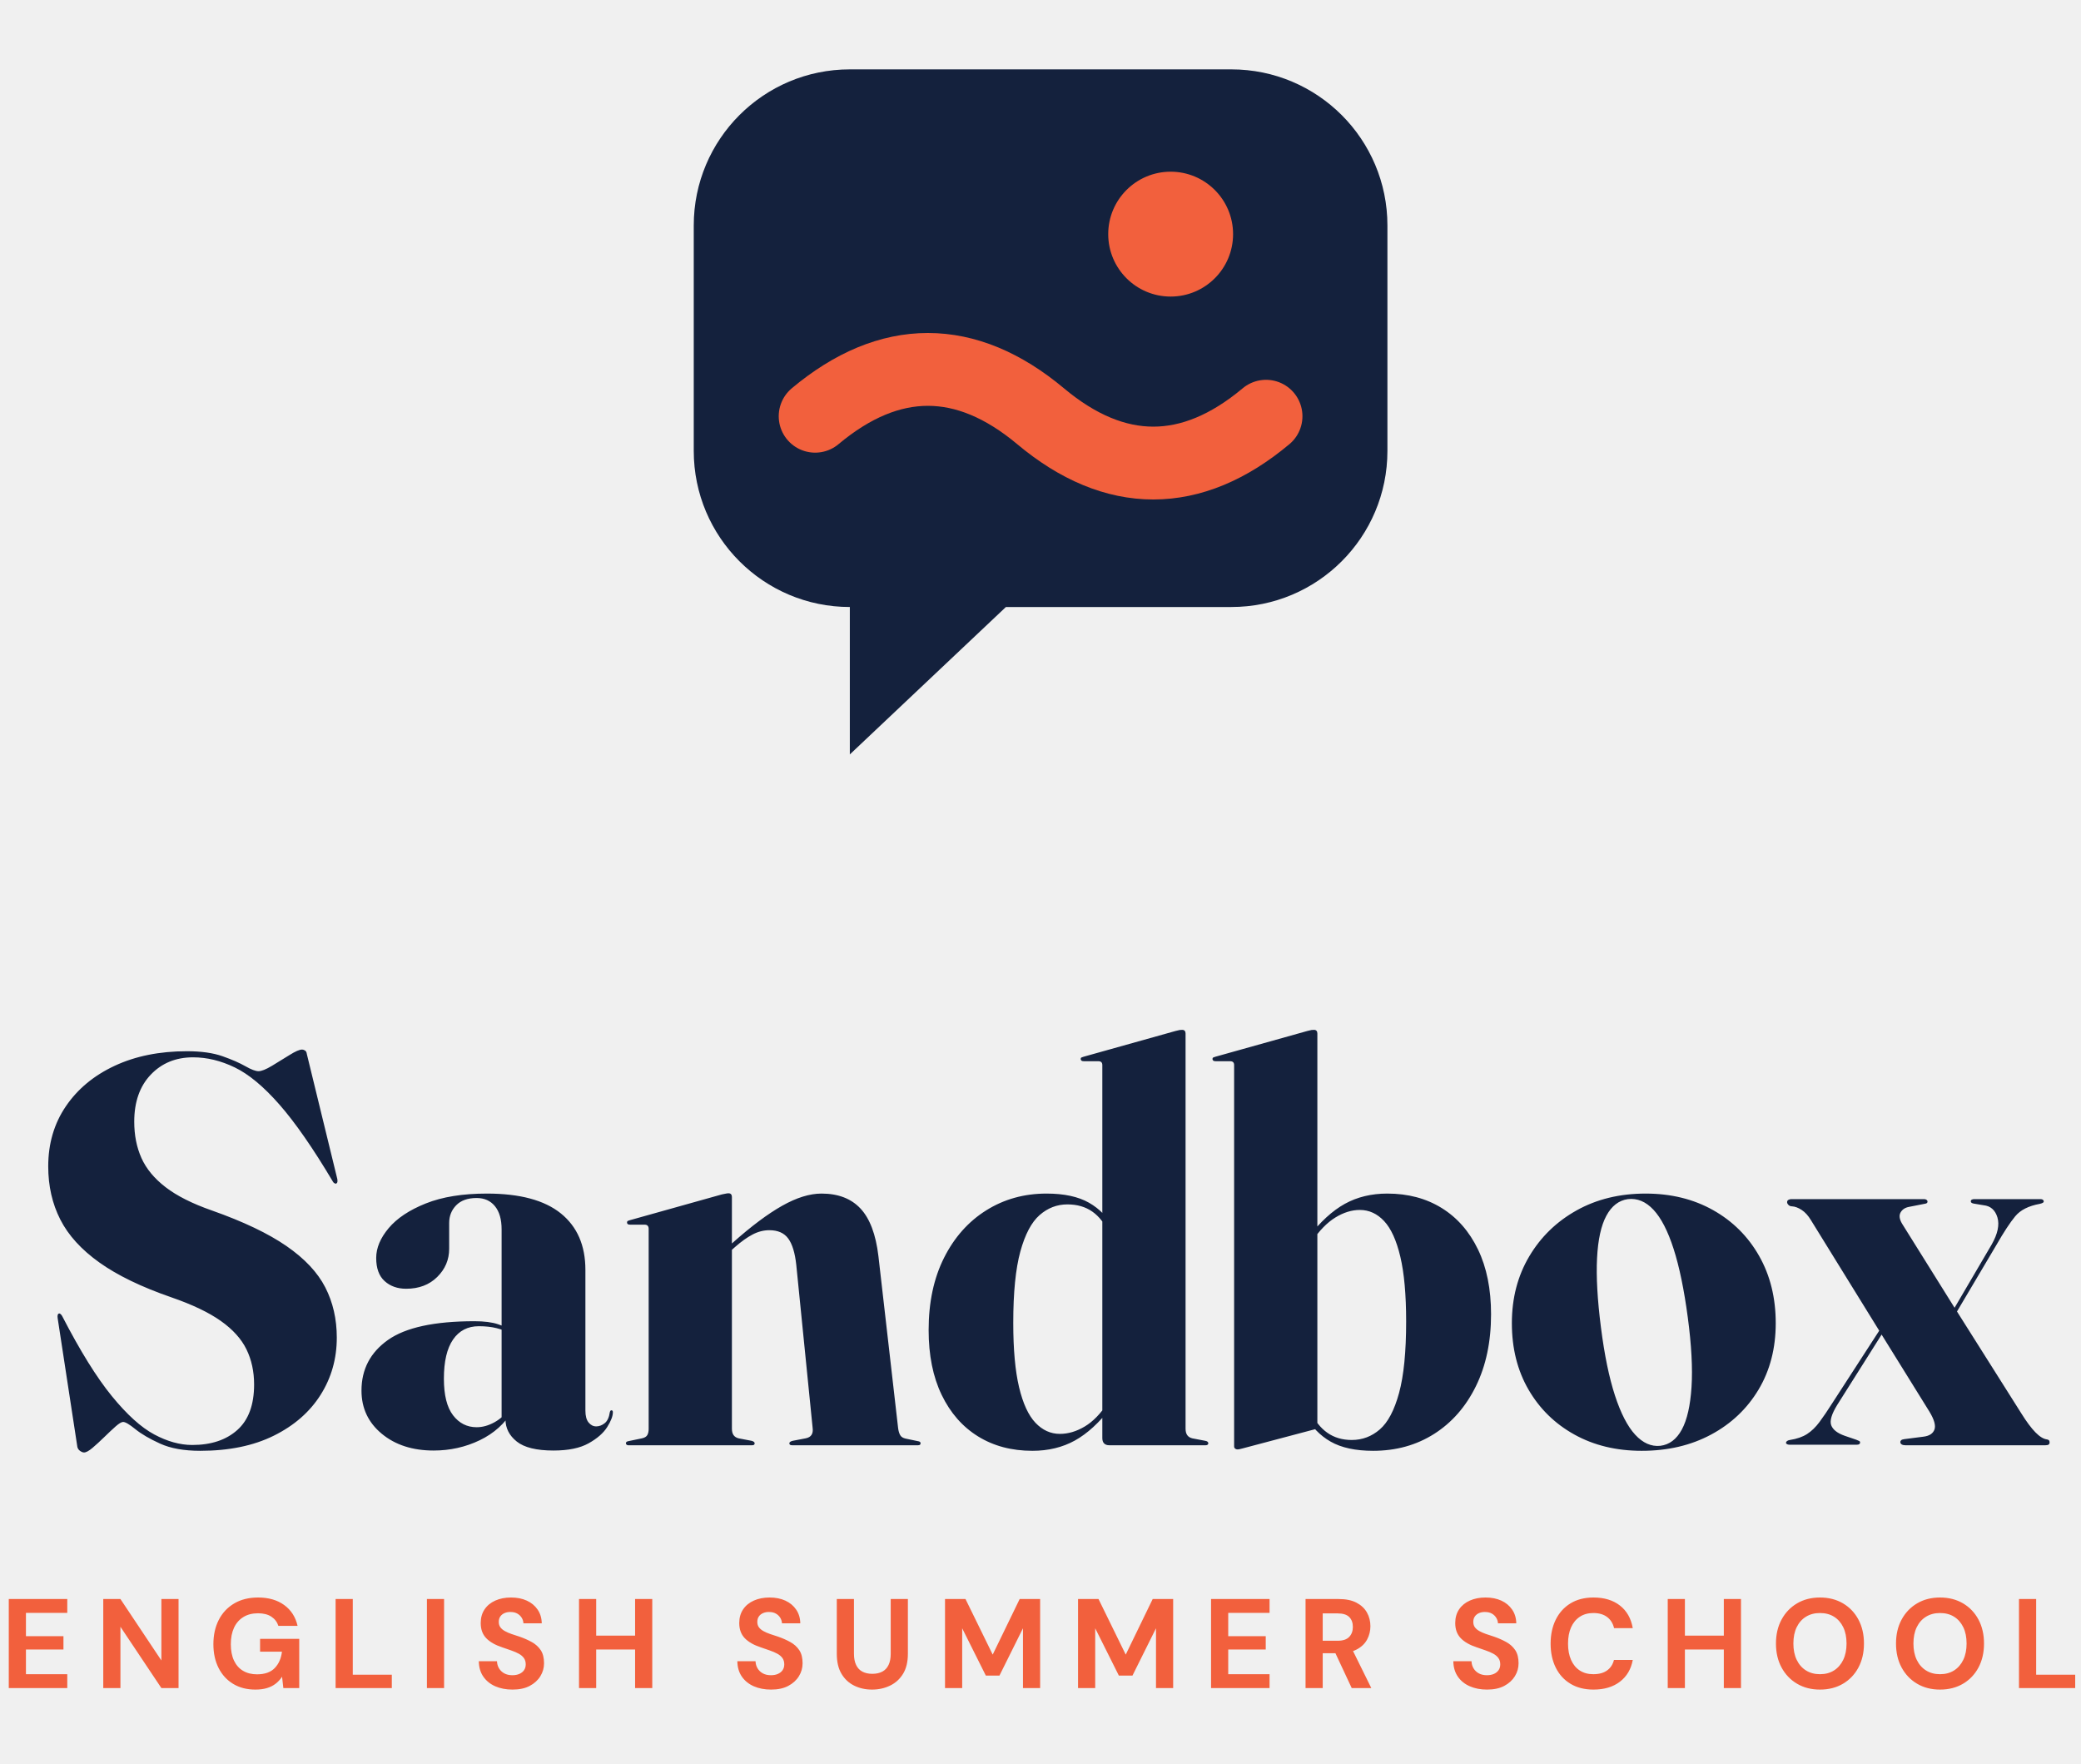
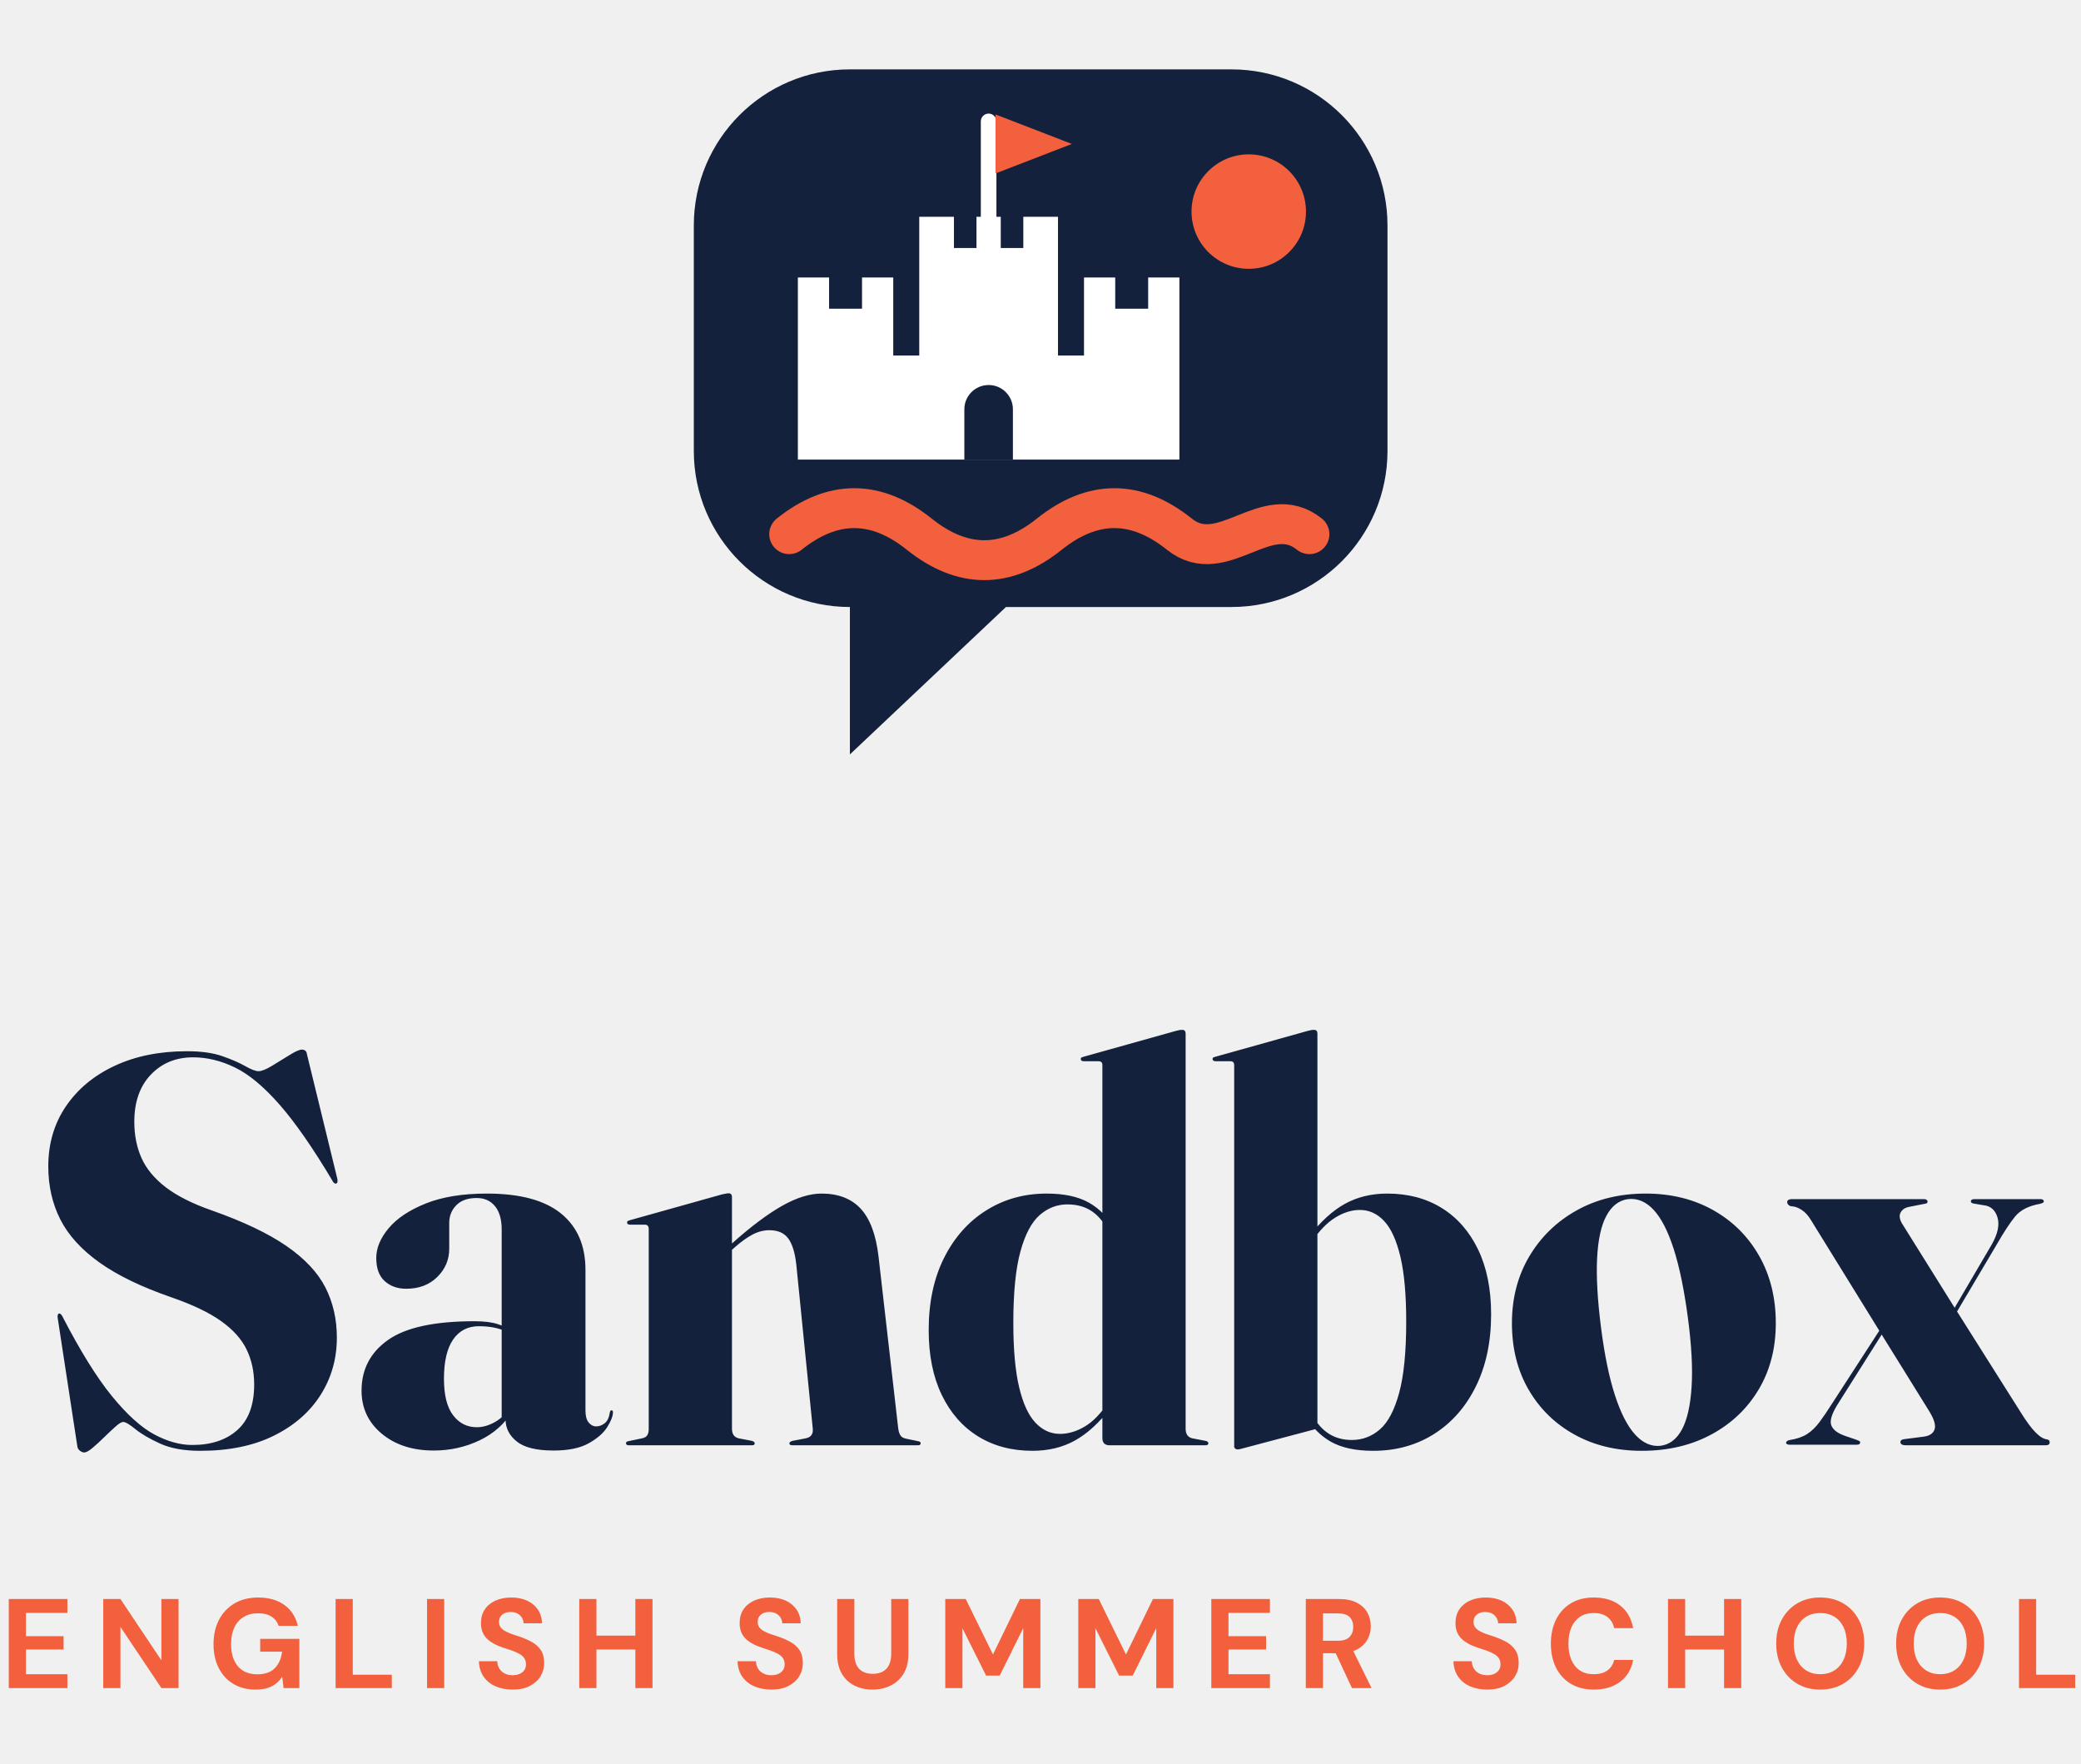
<svg xmlns="http://www.w3.org/2000/svg" viewBox="0 0 360 305" width="360" height="305">
-   <g transform="translate(108.015 0) scale(3)">
+   <g transform="translate(108.026 0) scale(3)">
    <path d="M13 4h22a9 9 0 0 1 9 9v13a9 9 0 0 1-9 9H22l-9 8.5V35a9 9 0 0 1-9-9V13a9 9 0 0 1 9-9z" fill="#14213d" />
-     <path d="M11 24c4.3-3.6 8.7-3.6 13 0s8.7 3.6 13 0" fill="none" stroke="#f2603d" stroke-width="4.2" stroke-linecap="round" />
-     <circle cx="31.5" cy="13.5" r="3.6" fill="#f2603d" />
+     <path d="M10 26.5V16h1.8v1.8h1.9V16h1.8v10.5zM26.5 26.5V16h1.8v1.8h1.9V16h1.8v10.5zM15 26.5v-6h12v6zM17 26.5v-14h2v1.8h1.3v-1.8h1.4v1.8h1.3v-1.8h2v14z" fill="#ffffff" />
+     <path d="M21 12.5V7" fill="none" stroke="#ffffff" stroke-width=".9" stroke-linecap="round" />
+     <path d="M21.4 6.6l4.4 1.7-4.4 1.7z" fill="#f2603d" />
+     <circle cx="36" cy="12.2" r="3.3" fill="#f2603d" />
+     <path d="M9.5 30.8c2.5-2 5-2 7.5 0s5 2 7.5 0 5-2 7.5 0 5-2 7.5 0" fill="none" stroke="#f2603d" stroke-width="2.3" stroke-linecap="round" />
+     <path d="M19.6 26.5v-2.9a1.4 1.4 0 0 1 2.8 0v2.9z" fill="#14213d" />
  </g>
-   <path d="M34.647 250.96Q30.423 250.96 27.687 249.712Q24.951 248.464 23.415 247.216Q21.879 245.968 21.303 245.968Q20.871 245.968 19.983 246.76Q19.095 247.552 18.015 248.608Q16.935 249.664 15.999 250.456Q15.063 251.248 14.535 251.248Q14.247 251.248 13.863 250.984Q13.479 250.72 13.383 250.288L9.975 228.016Q9.927 227.68 9.975 227.488Q10.023 227.296 10.119 227.248Q10.263 227.152 10.431 227.272Q10.599 227.392 10.743 227.632Q15.399 236.656 19.335 241.48Q23.271 246.304 26.679 248.128Q30.087 249.952 33.255 249.952Q38.151 249.952 41.055 247.36Q43.959 244.768 43.959 239.488Q43.959 236.128 42.639 233.416Q41.319 230.704 38.199 228.496Q35.079 226.288 29.655 224.416Q21.879 221.728 17.199 218.392Q12.519 215.056 10.431 210.952Q8.343 206.848 8.343 201.76Q8.343 195.856 11.391 191.368Q14.439 186.88 19.839 184.36Q25.239 181.84 32.343 181.84Q36.039 181.84 38.487 182.704Q40.935 183.568 42.447 184.432Q43.959 185.296 44.727 185.296Q45.495 185.296 47.055 184.36Q48.615 183.424 50.103 182.488Q51.591 181.552 52.263 181.552Q52.503 181.552 52.767 181.72Q53.031 181.888 53.079 182.32L58.359 203.968Q58.407 204.352 58.359 204.496Q58.311 204.64 58.167 204.736Q58.071 204.784 57.879 204.688Q57.687 204.592 57.591 204.4Q52.455 195.76 48.351 191.08Q44.247 186.4 40.623 184.648Q36.999 182.896 33.399 182.896Q28.935 182.896 26.079 185.896Q23.223 188.896 23.223 194.032Q23.223 197.536 24.471 200.32Q25.719 203.104 28.647 205.36Q31.575 207.616 36.663 209.392Q44.823 212.272 49.551 215.536Q54.279 218.8 56.271 222.688Q58.263 226.576 58.263 231.376Q58.263 236.848 55.455 241.288Q52.647 245.728 47.367 248.344Q42.087 250.96 34.647 250.96ZM87.447 245.536V245.008L86.775 245.632V212.656Q86.775 210.064 85.623 208.648Q84.471 207.232 82.455 207.232Q80.151 207.232 78.927 208.48Q77.703 209.728 77.703 211.552V216.016Q77.703 218.848 75.639 220.888Q73.575 222.928 70.263 222.928Q68.007 222.928 66.543 221.608Q65.079 220.288 65.079 217.6Q65.079 215.008 67.239 212.44Q69.399 209.872 73.671 208.168Q77.943 206.464 84.231 206.464Q92.775 206.464 97.023 209.896Q101.271 213.328 101.271 219.664V244.0Q101.271 245.392 101.823 246.064Q102.375 246.736 103.143 246.736Q103.911 246.736 104.607 246.184Q105.303 245.632 105.495 244.288Q105.543 244.096 105.615 244.024Q105.687 243.952 105.735 243.952Q105.879 243.952 105.951 244.024Q106.023 244.096 106.023 244.288Q106.023 245.296 105.039 246.856Q104.055 248.416 101.823 249.664Q99.591 250.912 95.751 250.912Q91.335 250.912 89.391 249.352Q87.447 247.792 87.447 245.536ZM62.535 240.544Q62.535 235.024 67.119 231.784Q71.703 228.544 82.071 228.544Q84.615 228.544 86.175 229.072Q87.735 229.6 89.079 230.416L88.647 230.8Q87.255 230.08 85.911 229.744Q84.567 229.408 82.839 229.408Q79.959 229.408 78.375 231.712Q76.791 234.016 76.791 238.48Q76.791 242.752 78.375 244.816Q79.959 246.88 82.455 246.88Q83.991 246.88 85.551 246.016Q87.111 245.152 88.071 243.664L88.695 244.0Q86.679 247.36 82.983 249.136Q79.287 250.912 75.015 250.912Q69.543 250.912 66.039 248.008Q62.535 245.104 62.535 240.544ZM126.615 207.04V247.12Q126.615 247.84 126.903 248.248Q127.191 248.656 127.767 248.8L130.023 249.232Q130.551 249.376 130.551 249.664Q130.551 250.0 130.119 250.0H108.663Q108.519 250.0 108.399 249.904Q108.279 249.808 108.279 249.664Q108.279 249.52 108.375 249.424Q108.471 249.328 108.759 249.28L111.063 248.8Q111.735 248.656 111.975 248.248Q112.215 247.84 112.215 247.168V212.56Q112.215 212.224 112.047 212.032Q111.879 211.84 111.495 211.84H108.999Q108.711 211.84 108.591 211.744Q108.471 211.648 108.471 211.456Q108.471 211.264 108.615 211.192Q108.759 211.12 108.951 211.072L124.887 206.608Q125.415 206.512 125.607 206.464Q125.799 206.416 126.039 206.416Q126.327 206.416 126.471 206.584Q126.615 206.752 126.615 207.04ZM125.463 217.216 124.887 216.592 126.711 215.008Q131.559 210.688 135.303 208.576Q139.047 206.464 142.119 206.464Q146.439 206.464 148.863 209.056Q151.287 211.648 151.959 217.264L155.367 247.024Q155.463 247.792 155.727 248.248Q155.991 248.704 156.663 248.848L158.727 249.28Q159.063 249.328 159.159 249.424Q159.255 249.52 159.255 249.664Q159.255 249.808 159.159 249.904Q159.063 250.0 158.823 250.0H137.031Q136.551 250.0 136.551 249.664Q136.551 249.376 137.127 249.232L139.383 248.8Q140.103 248.656 140.391 248.2Q140.679 247.744 140.583 247.024L137.751 218.8Q137.415 215.68 136.359 214.24Q135.303 212.8 133.095 212.8Q131.607 212.8 130.191 213.544Q128.775 214.288 127.191 215.68ZM190.695 244.864V244.624V184.24Q190.695 183.904 190.527 183.736Q190.359 183.568 189.975 183.568H187.479Q187.191 183.568 187.071 183.448Q186.951 183.328 186.951 183.184Q186.951 182.992 187.095 182.92Q187.239 182.848 187.431 182.8L203.367 178.336Q203.895 178.192 204.087 178.168Q204.279 178.144 204.519 178.144Q204.807 178.144 204.951 178.312Q205.095 178.48 205.095 178.768V247.12Q205.095 247.84 205.383 248.248Q205.671 248.656 206.247 248.8L208.503 249.232Q208.791 249.28 208.911 249.4Q209.031 249.52 209.031 249.664Q209.031 249.808 208.911 249.904Q208.791 250.0 208.599 250.0H191.895Q191.319 250.0 191.007 249.688Q190.695 249.376 190.695 248.752ZM160.647 230.08Q160.647 222.88 163.311 217.576Q165.975 212.272 170.607 209.368Q175.239 206.464 181.047 206.464Q185.607 206.464 188.391 208.048Q191.175 209.632 192.855 212.704L191.799 213.232Q190.743 210.832 188.967 209.584Q187.191 208.336 184.647 208.336Q181.959 208.336 179.847 210.184Q177.735 212.032 176.511 216.496Q175.287 220.96 175.287 228.832Q175.287 235.744 176.295 239.968Q177.303 244.192 179.127 246.112Q180.951 248.032 183.351 248.032Q185.511 248.032 187.647 246.76Q189.783 245.488 191.607 242.704L192.231 243.424Q189.159 247.408 185.943 249.184Q182.727 250.96 178.599 250.96Q173.223 250.96 169.191 248.464Q165.159 245.968 162.903 241.288Q160.647 236.608 160.647 230.08ZM227.895 178.768V247.12L215.031 250.528Q214.791 250.576 214.551 250.648Q214.311 250.72 214.071 250.72Q213.831 250.72 213.663 250.576Q213.495 250.432 213.495 250.192V184.24Q213.495 183.904 213.327 183.736Q213.159 183.568 212.775 183.568H210.279Q209.991 183.568 209.871 183.448Q209.751 183.328 209.751 183.184Q209.751 182.992 209.895 182.92Q210.039 182.848 210.231 182.8L226.167 178.336Q226.695 178.192 226.887 178.168Q227.079 178.144 227.319 178.144Q227.607 178.144 227.751 178.312Q227.895 178.48 227.895 178.768ZM226.983 214.72 226.359 214.0Q229.431 210.016 232.647 208.24Q235.863 206.464 239.991 206.464Q245.367 206.464 249.399 208.96Q253.431 211.456 255.687 216.136Q257.943 220.816 257.943 227.344Q257.943 234.448 255.327 239.776Q252.711 245.104 248.103 248.032Q243.495 250.96 237.543 250.96Q232.983 250.96 230.199 249.376Q227.415 247.792 225.735 244.72L226.791 244.24Q227.847 246.592 229.623 247.84Q231.399 249.088 233.847 249.088Q236.583 249.088 238.695 247.264Q240.807 245.44 242.031 240.952Q243.255 236.464 243.255 228.592Q243.255 221.632 242.247 217.384Q241.239 213.136 239.439 211.216Q237.639 209.296 235.239 209.296Q233.127 209.296 230.991 210.616Q228.855 211.936 226.983 214.72ZM284.679 206.464Q291.255 206.464 296.343 209.32Q301.431 212.176 304.311 217.24Q307.191 222.304 307.191 228.88Q307.191 235.408 304.215 240.376Q301.239 245.344 296.007 248.152Q290.775 250.96 284.007 250.96Q277.431 250.96 272.367 248.152Q267.303 245.344 264.423 240.376Q261.543 235.408 261.543 228.88Q261.543 222.4 264.543 217.336Q267.543 212.272 272.751 209.368Q277.959 206.464 284.679 206.464ZM287.223 250.096Q289.575 249.808 290.943 247.288Q292.311 244.768 292.623 239.92Q292.935 235.072 291.975 227.872Q291.015 220.672 289.527 216.04Q288.039 211.408 286.047 209.272Q284.055 207.136 281.607 207.424Q279.255 207.76 277.887 210.304Q276.519 212.848 276.279 217.648Q276.039 222.448 276.951 229.6Q277.863 236.752 279.375 241.384Q280.887 246.016 282.879 248.176Q284.871 250.336 287.223 250.096ZM325.719 229.216 326.391 229.456 317.847 242.992Q316.359 245.392 316.791 246.544Q317.223 247.696 319.143 248.368L321.111 249.04Q321.447 249.184 321.615 249.256Q321.783 249.328 321.783 249.52Q321.783 249.712 321.639 249.808Q321.495 249.904 321.255 249.904H309.543Q309.303 249.904 309.135 249.808Q308.967 249.712 308.967 249.568Q308.967 249.424 309.135 249.28Q309.303 249.136 309.639 249.088Q311.463 248.8 312.615 248.056Q313.767 247.312 314.751 245.992Q315.735 244.672 316.983 242.704ZM329.031 211.648 338.295 226.48 338.487 226.768 349.671 244.48Q351.015 246.64 352.119 247.768Q353.223 248.896 354.135 248.992Q354.375 249.04 354.471 249.16Q354.567 249.28 354.567 249.52Q354.567 249.76 354.399 249.88Q354.231 250.0 353.847 250.0H329.607Q329.223 250.0 328.983 249.856Q328.743 249.712 328.743 249.424Q328.743 249.28 328.887 249.136Q329.031 248.992 329.415 248.944L332.775 248.512Q334.263 248.32 334.647 247.288Q335.031 246.256 333.783 244.192L325.383 230.656L325.239 230.416L313.287 211.072Q312.567 209.872 311.679 209.296Q310.791 208.72 310.023 208.672Q309.639 208.672 309.399 208.432Q309.159 208.192 309.159 207.952Q309.159 207.664 309.399 207.544Q309.639 207.424 309.879 207.424H332.871Q333.111 207.424 333.279 207.544Q333.447 207.664 333.447 207.856Q333.447 208.0 333.351 208.096Q333.255 208.192 332.919 208.24L330.231 208.768Q329.223 208.96 328.791 209.728Q328.359 210.496 329.031 211.648ZM337.863 228.016 337.383 227.488 344.535 215.296Q346.119 212.512 345.543 210.592Q344.967 208.672 343.143 208.48L341.415 208.192Q341.175 208.144 341.055 208.048Q340.935 207.952 340.935 207.808Q340.935 207.616 341.103 207.52Q341.271 207.424 341.511 207.424H353.031Q353.271 207.424 353.415 207.544Q353.559 207.664 353.559 207.808Q353.559 207.952 353.415 208.048Q353.271 208.144 352.887 208.24Q349.959 208.768 348.615 210.4Q347.271 212.032 345.399 215.296Z" fill="#14213d" />
-   <path d="M1.518 292.0V276.6H11.638V278.998H4.488V283.024H10.978V285.334H4.488V289.602H11.638V292.0ZM17.864 292.0V276.6H20.834L27.918 287.226V276.6H30.888V292.0H27.918L20.834 281.396V292.0ZM44.176 292.264Q41.976 292.264 40.348 291.285Q38.72 290.306 37.818 288.535Q36.916 286.764 36.916 284.41Q36.916 282.034 37.84 280.219Q38.764 278.404 40.502 277.37Q42.24 276.336 44.66 276.336Q47.366 276.336 49.159 277.634Q50.952 278.932 51.48 281.242H48.158Q47.828 280.23 46.937 279.647Q46.046 279.064 44.638 279.064Q43.142 279.064 42.086 279.724Q41.03 280.384 40.48 281.572Q39.93 282.76 39.93 284.41Q39.93 286.082 40.48 287.248Q41.03 288.414 42.053 289.019Q43.076 289.624 44.462 289.624Q46.486 289.624 47.531 288.535Q48.576 287.446 48.774 285.708H44.99V283.486H51.766V292.0H49.016L48.796 290.042Q48.312 290.768 47.663 291.263Q47.014 291.758 46.156 292.011Q45.298 292.264 44.176 292.264ZM58.058 292.0V276.6H61.028V289.69H67.782V292.0ZM73.854 292.0V276.6H76.824V292.0ZM88.66 292.264Q86.988 292.264 85.679 291.692Q84.37 291.12 83.611 290.02Q82.852 288.92 82.83 287.358H85.976Q85.998 288.04 86.328 288.59Q86.658 289.14 87.241 289.459Q87.824 289.778 88.638 289.778Q89.342 289.778 89.859 289.547Q90.376 289.316 90.662 288.898Q90.948 288.48 90.948 287.908Q90.948 287.248 90.629 286.808Q90.31 286.368 89.749 286.06Q89.188 285.752 88.451 285.499Q87.714 285.246 86.9 284.96Q85.074 284.366 84.117 283.376Q83.16 282.386 83.16 280.758Q83.16 279.372 83.831 278.382Q84.502 277.392 85.69 276.864Q86.878 276.336 88.396 276.336Q89.958 276.336 91.135 276.875Q92.312 277.414 93.005 278.426Q93.698 279.438 93.72 280.802H90.552Q90.53 280.296 90.255 279.845Q89.98 279.394 89.496 279.119Q89.012 278.844 88.352 278.844Q87.78 278.822 87.307 279.02Q86.834 279.218 86.559 279.603Q86.284 279.988 86.284 280.56Q86.284 281.11 86.559 281.484Q86.834 281.858 87.318 282.133Q87.802 282.408 88.462 282.639Q89.122 282.87 89.892 283.112Q91.036 283.508 92.004 284.047Q92.972 284.586 93.544 285.444Q94.116 286.302 94.116 287.71Q94.116 288.92 93.478 289.954Q92.84 290.988 91.641 291.626Q90.442 292.264 88.66 292.264ZM109.868 292.0V276.6H112.838V292.0ZM100.166 292.0V276.6H103.136V292.0ZM102.718 285.334V282.936H110.374V285.334ZM133.386 292.264Q131.714 292.264 130.405 291.692Q129.096 291.12 128.337 290.02Q127.578 288.92 127.556 287.358H130.702Q130.724 288.04 131.054 288.59Q131.384 289.14 131.967 289.459Q132.55 289.778 133.364 289.778Q134.068 289.778 134.585 289.547Q135.102 289.316 135.388 288.898Q135.674 288.48 135.674 287.908Q135.674 287.248 135.355 286.808Q135.036 286.368 134.475 286.06Q133.914 285.752 133.177 285.499Q132.44 285.246 131.626 284.96Q129.8 284.366 128.843 283.376Q127.886 282.386 127.886 280.758Q127.886 279.372 128.557 278.382Q129.228 277.392 130.416 276.864Q131.604 276.336 133.122 276.336Q134.684 276.336 135.861 276.875Q137.038 277.414 137.731 278.426Q138.424 279.438 138.446 280.802H135.278Q135.256 280.296 134.981 279.845Q134.706 279.394 134.222 279.119Q133.738 278.844 133.078 278.844Q132.506 278.822 132.033 279.02Q131.56 279.218 131.285 279.603Q131.01 279.988 131.01 280.56Q131.01 281.11 131.285 281.484Q131.56 281.858 132.044 282.133Q132.528 282.408 133.188 282.639Q133.848 282.87 134.618 283.112Q135.762 283.508 136.73 284.047Q137.698 284.586 138.27 285.444Q138.842 286.302 138.842 287.71Q138.842 288.92 138.204 289.954Q137.566 290.988 136.367 291.626Q135.168 292.264 133.386 292.264ZM150.854 292.264Q149.16 292.264 147.774 291.582Q146.388 290.9 145.574 289.536Q144.76 288.172 144.76 286.06V276.6H147.73V286.082Q147.73 287.226 148.104 288.007Q148.478 288.788 149.193 289.162Q149.908 289.536 150.898 289.536Q151.91 289.536 152.625 289.162Q153.34 288.788 153.714 288.007Q154.088 287.226 154.088 286.082V276.6H157.058V286.06Q157.058 288.172 156.222 289.536Q155.386 290.9 153.967 291.582Q152.548 292.264 150.854 292.264ZM163.482 292.0V276.6H167.024L171.732 286.214L176.396 276.6H179.938V292.0H176.968V281.66L172.898 289.844H170.544L166.452 281.66V292.0ZM186.494 292.0V276.6H190.036L194.744 286.214L199.408 276.6H202.95V292.0H199.98V281.66L195.91 289.844H193.556L189.464 281.66V292.0ZM209.506 292.0V276.6H219.626V278.998H212.476V283.024H218.966V285.334H212.476V289.602H219.626V292.0ZM225.852 292.0V276.6H231.594Q233.464 276.6 234.674 277.238Q235.884 277.876 236.478 278.943Q237.072 280.01 237.072 281.308Q237.072 282.54 236.5 283.607Q235.928 284.674 234.707 285.323Q233.486 285.972 231.572 285.972H228.822V292.0ZM233.838 292.0 230.67 285.224H233.882L237.226 292.0ZM228.822 283.816H231.418Q232.76 283.816 233.398 283.156Q234.036 282.496 234.036 281.418Q234.036 280.34 233.409 279.713Q232.782 279.086 231.418 279.086H228.822ZM257.246 292.264Q255.574 292.264 254.265 291.692Q252.956 291.12 252.197 290.02Q251.438 288.92 251.416 287.358H254.562Q254.584 288.04 254.914 288.59Q255.244 289.14 255.827 289.459Q256.41 289.778 257.224 289.778Q257.928 289.778 258.445 289.547Q258.962 289.316 259.248 288.898Q259.534 288.48 259.534 287.908Q259.534 287.248 259.215 286.808Q258.896 286.368 258.335 286.06Q257.774 285.752 257.037 285.499Q256.3 285.246 255.486 284.96Q253.66 284.366 252.703 283.376Q251.746 282.386 251.746 280.758Q251.746 279.372 252.417 278.382Q253.088 277.392 254.276 276.864Q255.464 276.336 256.982 276.336Q258.544 276.336 259.721 276.875Q260.898 277.414 261.591 278.426Q262.284 279.438 262.306 280.802H259.138Q259.116 280.296 258.841 279.845Q258.566 279.394 258.082 279.119Q257.598 278.844 256.938 278.844Q256.366 278.822 255.893 279.02Q255.42 279.218 255.145 279.603Q254.87 279.988 254.87 280.56Q254.87 281.11 255.145 281.484Q255.42 281.858 255.904 282.133Q256.388 282.408 257.048 282.639Q257.708 282.87 258.478 283.112Q259.622 283.508 260.59 284.047Q261.558 284.586 262.13 285.444Q262.702 286.302 262.702 287.71Q262.702 288.92 262.064 289.954Q261.426 290.988 260.227 291.626Q259.028 292.264 257.246 292.264ZM275.66 292.264Q273.35 292.264 271.689 291.263Q270.028 290.262 269.137 288.469Q268.246 286.676 268.246 284.322Q268.246 281.968 269.137 280.164Q270.028 278.36 271.689 277.348Q273.35 276.336 275.66 276.336Q278.454 276.336 280.236 277.722Q282.018 279.108 282.458 281.638H279.224Q278.938 280.406 278.025 279.713Q277.112 279.02 275.638 279.02Q274.274 279.02 273.295 279.669Q272.316 280.318 271.788 281.495Q271.26 282.672 271.26 284.322Q271.26 285.95 271.788 287.138Q272.316 288.326 273.295 288.964Q274.274 289.602 275.638 289.602Q277.112 289.602 278.014 288.953Q278.916 288.304 279.202 287.138H282.458Q282.018 289.536 280.236 290.9Q278.454 292.264 275.66 292.264ZM298.21 292.0V276.6H301.18V292.0ZM288.508 292.0V276.6H291.478V292.0ZM291.06 285.334V282.936H298.716V285.334ZM314.842 292.264Q312.598 292.264 310.882 291.252Q309.166 290.24 308.198 288.447Q307.23 286.654 307.23 284.3Q307.23 281.946 308.198 280.153Q309.166 278.36 310.882 277.348Q312.598 276.336 314.842 276.336Q317.108 276.336 318.824 277.348Q320.54 278.36 321.497 280.153Q322.454 281.946 322.454 284.3Q322.454 286.654 321.497 288.447Q320.54 290.24 318.824 291.252Q317.108 292.264 314.842 292.264ZM314.842 289.602Q316.25 289.602 317.273 288.953Q318.296 288.304 318.868 287.116Q319.44 285.928 319.44 284.3Q319.44 282.65 318.868 281.473Q318.296 280.296 317.273 279.658Q316.25 279.02 314.842 279.02Q313.456 279.02 312.422 279.658Q311.388 280.296 310.816 281.473Q310.244 282.65 310.244 284.3Q310.244 285.928 310.816 287.116Q311.388 288.304 312.422 288.953Q313.456 289.602 314.842 289.602ZM335.61 292.264Q333.366 292.264 331.65 291.252Q329.934 290.24 328.966 288.447Q327.998 286.654 327.998 284.3Q327.998 281.946 328.966 280.153Q329.934 278.36 331.65 277.348Q333.366 276.336 335.61 276.336Q337.876 276.336 339.592 277.348Q341.308 278.36 342.265 280.153Q343.222 281.946 343.222 284.3Q343.222 286.654 342.265 288.447Q341.308 290.24 339.592 291.252Q337.876 292.264 335.61 292.264ZM335.61 289.602Q337.018 289.602 338.041 288.953Q339.064 288.304 339.636 287.116Q340.208 285.928 340.208 284.3Q340.208 282.65 339.636 281.473Q339.064 280.296 338.041 279.658Q337.018 279.02 335.61 279.02Q334.224 279.02 333.19 279.658Q332.156 280.296 331.584 281.473Q331.012 282.65 331.012 284.3Q331.012 285.928 331.584 287.116Q332.156 288.304 333.19 288.953Q334.224 289.602 335.61 289.602ZM349.272 292.0V276.6H352.242V289.69H358.996V292.0Z" fill="#f2603d" />
+   <path d="M34.658 250.96Q30.434 250.96 27.698 249.712Q24.962 248.464 23.426 247.216Q21.89 245.968 21.314 245.968Q20.882 245.968 19.994 246.76Q19.106 247.552 18.026 248.608Q16.946 249.664 16.01 250.456Q15.074 251.248 14.546 251.248Q14.258 251.248 13.874 250.984Q13.49 250.72 13.394 250.288L9.986 228.016Q9.938 227.68 9.986 227.488Q10.034 227.296 10.13 227.248Q10.274 227.152 10.442 227.272Q10.61 227.392 10.754 227.632Q15.41 236.656 19.346 241.48Q23.282 246.304 26.69 248.128Q30.098 249.952 33.266 249.952Q38.162 249.952 41.066 247.36Q43.97 244.768 43.97 239.488Q43.97 236.128 42.65 233.416Q41.33 230.704 38.21 228.496Q35.09 226.288 29.666 224.416Q21.89 221.728 17.21 218.392Q12.53 215.056 10.442 210.952Q8.354 206.848 8.354 201.76Q8.354 195.856 11.402 191.368Q14.45 186.88 19.85 184.36Q25.25 181.84 32.354 181.84Q36.05 181.84 38.498 182.704Q40.946 183.568 42.458 184.432Q43.97 185.296 44.738 185.296Q45.506 185.296 47.066 184.36Q48.626 183.424 50.114 182.488Q51.602 181.552 52.274 181.552Q52.514 181.552 52.778 181.72Q53.042 181.888 53.09 182.32L58.37 203.968Q58.418 204.352 58.37 204.496Q58.322 204.64 58.178 204.736Q58.082 204.784 57.89 204.688Q57.698 204.592 57.602 204.4Q52.466 195.76 48.362 191.08Q44.258 186.4 40.634 184.648Q37.01 182.896 33.41 182.896Q28.946 182.896 26.09 185.896Q23.234 188.896 23.234 194.032Q23.234 197.536 24.482 200.32Q25.73 203.104 28.658 205.36Q31.586 207.616 36.674 209.392Q44.834 212.272 49.562 215.536Q54.29 218.8 56.282 222.688Q58.274 226.576 58.274 231.376Q58.274 236.848 55.466 241.288Q52.658 245.728 47.378 248.344Q42.098 250.96 34.658 250.96ZM87.458 245.536V245.008L86.786 245.632V212.656Q86.786 210.064 85.634 208.648Q84.482 207.232 82.466 207.232Q80.162 207.232 78.938 208.48Q77.714 209.728 77.714 211.552V216.016Q77.714 218.848 75.65 220.888Q73.586 222.928 70.274 222.928Q68.018 222.928 66.554 221.608Q65.09 220.288 65.09 217.6Q65.09 215.008 67.25 212.44Q69.41 209.872 73.682 208.168Q77.954 206.464 84.242 206.464Q92.786 206.464 97.034 209.896Q101.282 213.328 101.282 219.664V244.0Q101.282 245.392 101.834 246.064Q102.386 246.736 103.154 246.736Q103.922 246.736 104.618 246.184Q105.314 245.632 105.506 244.288Q105.554 244.096 105.626 244.024Q105.698 243.952 105.746 243.952Q105.89 243.952 105.962 244.024Q106.034 244.096 106.034 244.288Q106.034 245.296 105.05 246.856Q104.066 248.416 101.834 249.664Q99.602 250.912 95.762 250.912Q91.346 250.912 89.402 249.352Q87.458 247.792 87.458 245.536ZM62.546 240.544Q62.546 235.024 67.13 231.784Q71.714 228.544 82.082 228.544Q84.626 228.544 86.186 229.072Q87.746 229.6 89.09 230.416L88.658 230.8Q87.266 230.08 85.922 229.744Q84.578 229.408 82.85 229.408Q79.97 229.408 78.386 231.712Q76.802 234.016 76.802 238.48Q76.802 242.752 78.386 244.816Q79.97 246.88 82.466 246.88Q84.002 246.88 85.562 246.016Q87.122 245.152 88.082 243.664L88.706 244.0Q86.69 247.36 82.994 249.136Q79.298 250.912 75.026 250.912Q69.554 250.912 66.05 248.008Q62.546 245.104 62.546 240.544ZM126.626 207.04V247.12Q126.626 247.84 126.914 248.248Q127.202 248.656 127.778 248.8L130.034 249.232Q130.562 249.376 130.562 249.664Q130.562 250.0 130.13 250.0H108.674Q108.53 250.0 108.41 249.904Q108.29 249.808 108.29 249.664Q108.29 249.52 108.386 249.424Q108.482 249.328 108.77 249.28L111.074 248.8Q111.746 248.656 111.986 248.248Q112.226 247.84 112.226 247.168V212.56Q112.226 212.224 112.058 212.032Q111.89 211.84 111.506 211.84H109.01Q108.722 211.84 108.602 211.744Q108.482 211.648 108.482 211.456Q108.482 211.264 108.626 211.192Q108.77 211.12 108.962 211.072L124.898 206.608Q125.426 206.512 125.618 206.464Q125.81 206.416 126.05 206.416Q126.338 206.416 126.482 206.584Q126.626 206.752 126.626 207.04ZM125.474 217.216 124.898 216.592 126.722 215.008Q131.57 210.688 135.314 208.576Q139.058 206.464 142.13 206.464Q146.45 206.464 148.874 209.056Q151.298 211.648 151.97 217.264L155.378 247.024Q155.474 247.792 155.738 248.248Q156.002 248.704 156.674 248.848L158.738 249.28Q159.074 249.328 159.17 249.424Q159.266 249.52 159.266 249.664Q159.266 249.808 159.17 249.904Q159.074 250.0 158.834 250.0H137.042Q136.562 250.0 136.562 249.664Q136.562 249.376 137.138 249.232L139.394 248.8Q140.114 248.656 140.402 248.2Q140.69 247.744 140.594 247.024L137.762 218.8Q137.426 215.68 136.37 214.24Q135.314 212.8 133.106 212.8Q131.618 212.8 130.202 213.544Q128.786 214.288 127.202 215.68ZM190.706 244.864V244.624V184.24Q190.706 183.904 190.538 183.736Q190.37 183.568 189.986 183.568H187.49Q187.202 183.568 187.082 183.448Q186.962 183.328 186.962 183.184Q186.962 182.992 187.106 182.92Q187.25 182.848 187.442 182.8L203.378 178.336Q203.906 178.192 204.098 178.168Q204.29 178.144 204.53 178.144Q204.818 178.144 204.962 178.312Q205.106 178.48 205.106 178.768V247.12Q205.106 247.84 205.394 248.248Q205.682 248.656 206.258 248.8L208.514 249.232Q208.802 249.28 208.922 249.4Q209.042 249.52 209.042 249.664Q209.042 249.808 208.922 249.904Q208.802 250.0 208.61 250.0H191.906Q191.33 250.0 191.018 249.688Q190.706 249.376 190.706 248.752ZM160.658 230.08Q160.658 222.88 163.322 217.576Q165.986 212.272 170.618 209.368Q175.25 206.464 181.058 206.464Q185.618 206.464 188.402 208.048Q191.186 209.632 192.866 212.704L191.81 213.232Q190.754 210.832 188.978 209.584Q187.202 208.336 184.658 208.336Q181.97 208.336 179.858 210.184Q177.746 212.032 176.522 216.496Q175.298 220.96 175.298 228.832Q175.298 235.744 176.306 239.968Q177.314 244.192 179.138 246.112Q180.962 248.032 183.362 248.032Q185.522 248.032 187.658 246.76Q189.794 245.488 191.618 242.704L192.242 243.424Q189.17 247.408 185.954 249.184Q182.738 250.96 178.61 250.96Q173.234 250.96 169.202 248.464Q165.17 245.968 162.914 241.288Q160.658 236.608 160.658 230.08ZM227.906 178.768V247.12L215.042 250.528Q214.802 250.576 214.562 250.648Q214.322 250.72 214.082 250.72Q213.842 250.72 213.674 250.576Q213.506 250.432 213.506 250.192V184.24Q213.506 183.904 213.338 183.736Q213.17 183.568 212.786 183.568H210.29Q210.002 183.568 209.882 183.448Q209.762 183.328 209.762 183.184Q209.762 182.992 209.906 182.92Q210.05 182.848 210.242 182.8L226.178 178.336Q226.706 178.192 226.898 178.168Q227.09 178.144 227.33 178.144Q227.618 178.144 227.762 178.312Q227.906 178.48 227.906 178.768ZM226.994 214.72 226.37 214.0Q229.442 210.016 232.658 208.24Q235.874 206.464 240.002 206.464Q245.378 206.464 249.41 208.96Q253.442 211.456 255.698 216.136Q257.954 220.816 257.954 227.344Q257.954 234.448 255.338 239.776Q252.722 245.104 248.114 248.032Q243.506 250.96 237.554 250.96Q232.994 250.96 230.21 249.376Q227.426 247.792 225.746 244.72L226.802 244.24Q227.858 246.592 229.634 247.84Q231.41 249.088 233.858 249.088Q236.594 249.088 238.706 247.264Q240.818 245.44 242.042 240.952Q243.266 236.464 243.266 228.592Q243.266 221.632 242.258 217.384Q241.25 213.136 239.45 211.216Q237.65 209.296 235.25 209.296Q233.138 209.296 231.002 210.616Q228.866 211.936 226.994 214.72ZM284.69 206.464Q291.266 206.464 296.354 209.32Q301.442 212.176 304.322 217.24Q307.202 222.304 307.202 228.88Q307.202 235.408 304.226 240.376Q301.25 245.344 296.018 248.152Q290.786 250.96 284.018 250.96Q277.442 250.96 272.378 248.152Q267.314 245.344 264.434 240.376Q261.554 235.408 261.554 228.88Q261.554 222.4 264.554 217.336Q267.554 212.272 272.762 209.368Q277.97 206.464 284.69 206.464ZM287.234 250.096Q289.586 249.808 290.954 247.288Q292.322 244.768 292.634 239.92Q292.946 235.072 291.986 227.872Q291.026 220.672 289.538 216.04Q288.05 211.408 286.058 209.272Q284.066 207.136 281.618 207.424Q279.266 207.76 277.898 210.304Q276.53 212.848 276.29 217.648Q276.05 222.448 276.962 229.6Q277.874 236.752 279.386 241.384Q280.898 246.016 282.89 248.176Q284.882 250.336 287.234 250.096ZM325.73 229.216 326.402 229.456 317.858 242.992Q316.37 245.392 316.802 246.544Q317.234 247.696 319.154 248.368L321.122 249.04Q321.458 249.184 321.626 249.256Q321.794 249.328 321.794 249.52Q321.794 249.712 321.65 249.808Q321.506 249.904 321.266 249.904H309.554Q309.314 249.904 309.146 249.808Q308.978 249.712 308.978 249.568Q308.978 249.424 309.146 249.28Q309.314 249.136 309.65 249.088Q311.474 248.8 312.626 248.056Q313.778 247.312 314.762 245.992Q315.746 244.672 316.994 242.704ZM329.042 211.648 338.306 226.48 338.498 226.768 349.682 244.48Q351.026 246.64 352.13 247.768Q353.234 248.896 354.146 248.992Q354.386 249.04 354.482 249.16Q354.578 249.28 354.578 249.52Q354.578 249.76 354.41 249.88Q354.242 250.0 353.858 250.0H329.618Q329.234 250.0 328.994 249.856Q328.754 249.712 328.754 249.424Q328.754 249.28 328.898 249.136Q329.042 248.992 329.426 248.944L332.786 248.512Q334.274 248.32 334.658 247.288Q335.042 246.256 333.794 244.192L325.394 230.656L325.25 230.416L313.298 211.072Q312.578 209.872 311.69 209.296Q310.802 208.72 310.034 208.672Q309.65 208.672 309.41 208.432Q309.17 208.192 309.17 207.952Q309.17 207.664 309.41 207.544Q309.65 207.424 309.89 207.424H332.882Q333.122 207.424 333.29 207.544Q333.458 207.664 333.458 207.856Q333.458 208.0 333.362 208.096Q333.266 208.192 332.93 208.24L330.242 208.768Q329.234 208.96 328.802 209.728Q328.37 210.496 329.042 211.648ZM337.874 228.016 337.394 227.488 344.546 215.296Q346.13 212.512 345.554 210.592Q344.978 208.672 343.154 208.48L341.426 208.192Q341.186 208.144 341.066 208.048Q340.946 207.952 340.946 207.808Q340.946 207.616 341.114 207.52Q341.282 207.424 341.522 207.424H353.042Q353.282 207.424 353.426 207.544Q353.57 207.664 353.57 207.808Q353.57 207.952 353.426 208.048Q353.282 208.144 352.898 208.24Q349.97 208.768 348.626 210.4Q347.282 212.032 345.41 215.296Z" fill="#14213d" />
+   <path d="M1.518 292.0V276.6H11.66V278.998H4.488V283.024H11.0V285.334H4.488V289.602H11.66V292.0ZM17.864 292.0V276.6H20.834L27.918 287.204V276.6H30.888V292.0H27.918L20.834 281.418V292.0ZM44.198 292.264Q42.02 292.264 40.381 291.285Q38.742 290.306 37.84 288.535Q36.938 286.764 36.938 284.41Q36.938 282.034 37.873 280.219Q38.808 278.404 40.546 277.37Q42.284 276.336 44.682 276.336Q47.41 276.336 49.203 277.634Q50.996 278.932 51.524 281.242H48.202Q47.872 280.23 46.981 279.647Q46.09 279.064 44.66 279.064Q43.164 279.064 42.108 279.724Q41.052 280.384 40.513 281.572Q39.974 282.76 39.974 284.41Q39.974 286.082 40.524 287.248Q41.074 288.414 42.086 289.019Q43.098 289.624 44.506 289.624Q46.53 289.624 47.564 288.535Q48.598 287.446 48.796 285.708H45.012V283.486H51.788V292.0H49.06L48.818 290.042Q48.334 290.768 47.696 291.263Q47.058 291.758 46.2 292.011Q45.342 292.264 44.198 292.264ZM58.058 292.0V276.6H61.028V289.69H67.782V292.0ZM73.876 292.0V276.6H76.846V292.0ZM88.704 292.264Q87.032 292.264 85.723 291.692Q84.414 291.12 83.655 290.02Q82.896 288.92 82.852 287.358H86.02Q86.042 288.04 86.361 288.59Q86.68 289.14 87.274 289.459Q87.868 289.778 88.682 289.778Q89.386 289.778 89.903 289.547Q90.42 289.316 90.706 288.898Q90.992 288.48 90.992 287.908Q90.992 287.248 90.684 286.808Q90.376 286.368 89.804 286.06Q89.232 285.752 88.495 285.488Q87.758 285.224 86.966 284.982Q85.118 284.366 84.161 283.376Q83.204 282.386 83.204 280.758Q83.204 279.372 83.875 278.382Q84.546 277.392 85.734 276.864Q86.922 276.336 88.44 276.336Q90.002 276.336 91.179 276.875Q92.356 277.414 93.049 278.426Q93.742 279.438 93.764 280.802H90.574Q90.574 280.296 90.299 279.845Q90.024 279.394 89.54 279.119Q89.056 278.844 88.396 278.844Q87.824 278.822 87.351 279.02Q86.878 279.218 86.603 279.603Q86.328 279.988 86.328 280.56Q86.328 281.11 86.603 281.484Q86.878 281.858 87.362 282.133Q87.846 282.408 88.495 282.639Q89.144 282.87 89.914 283.112Q91.08 283.508 92.037 284.047Q92.994 284.586 93.566 285.444Q94.138 286.302 94.138 287.71Q94.138 288.92 93.511 289.954Q92.884 290.988 91.674 291.626Q90.464 292.264 88.704 292.264ZM109.912 292.0V276.6H112.882V292.0ZM100.21 292.0V276.6H103.18V292.0ZM102.784 285.334V282.936H110.418V285.334ZM133.452 292.264Q131.78 292.264 130.471 291.692Q129.162 291.12 128.403 290.02Q127.644 288.92 127.6 287.358H130.768Q130.79 288.04 131.109 288.59Q131.428 289.14 132.022 289.459Q132.616 289.778 133.43 289.778Q134.134 289.778 134.651 289.547Q135.168 289.316 135.454 288.898Q135.74 288.48 135.74 287.908Q135.74 287.248 135.432 286.808Q135.124 286.368 134.552 286.06Q133.98 285.752 133.243 285.488Q132.506 285.224 131.714 284.982Q129.866 284.366 128.909 283.376Q127.952 282.386 127.952 280.758Q127.952 279.372 128.623 278.382Q129.294 277.392 130.482 276.864Q131.67 276.336 133.188 276.336Q134.75 276.336 135.927 276.875Q137.104 277.414 137.797 278.426Q138.49 279.438 138.512 280.802H135.322Q135.322 280.296 135.047 279.845Q134.772 279.394 134.288 279.119Q133.804 278.844 133.144 278.844Q132.572 278.822 132.099 279.02Q131.626 279.218 131.351 279.603Q131.076 279.988 131.076 280.56Q131.076 281.11 131.351 281.484Q131.626 281.858 132.11 282.133Q132.594 282.408 133.243 282.639Q133.892 282.87 134.662 283.112Q135.828 283.508 136.785 284.047Q137.742 284.586 138.314 285.444Q138.886 286.302 138.886 287.71Q138.886 288.92 138.259 289.954Q137.632 290.988 136.422 291.626Q135.212 292.264 133.452 292.264ZM150.92 292.264Q149.226 292.264 147.84 291.582Q146.454 290.9 145.64 289.536Q144.826 288.172 144.826 286.06V276.6H147.796V286.082Q147.796 287.226 148.17 288.007Q148.544 288.788 149.27 289.162Q149.996 289.536 150.964 289.536Q151.976 289.536 152.691 289.162Q153.406 288.788 153.791 288.007Q154.176 287.226 154.176 286.082V276.6H157.146V286.06Q157.146 288.172 156.299 289.536Q155.452 290.9 154.044 291.582Q152.636 292.264 150.92 292.264ZM163.526 292.0V276.6H167.068L171.776 286.192L176.44 276.6H179.982V292.0H177.012V281.638L172.942 289.844H170.588L166.496 281.66V292.0ZM186.538 292.0V276.6H190.08L194.788 286.192L199.452 276.6H202.994V292.0H200.024V281.638L195.954 289.844H193.6L189.508 281.66V292.0ZM209.55 292.0V276.6H219.692V278.998H212.52V283.024H219.032V285.334H212.52V289.602H219.692V292.0ZM225.896 292.0V276.6H231.66Q233.508 276.6 234.729 277.238Q235.95 277.876 236.544 278.943Q237.138 280.01 237.138 281.308Q237.138 282.54 236.555 283.607Q235.972 284.674 234.751 285.323Q233.53 285.972 231.616 285.972H228.866V292.0ZM233.882 292.0 230.714 285.224H233.926L237.27 292.0ZM228.866 283.816H231.484Q232.826 283.816 233.464 283.156Q234.102 282.496 234.102 281.418Q234.102 280.34 233.475 279.713Q232.848 279.086 231.462 279.086H228.866ZM257.29 292.264Q255.618 292.264 254.309 291.692Q253 291.12 252.241 290.02Q251.482 288.92 251.438 287.358H254.606Q254.628 288.04 254.947 288.59Q255.266 289.14 255.86 289.459Q256.454 289.778 257.268 289.778Q257.972 289.778 258.489 289.547Q259.006 289.316 259.292 288.898Q259.578 288.48 259.578 287.908Q259.578 287.248 259.27 286.808Q258.962 286.368 258.39 286.06Q257.818 285.752 257.081 285.488Q256.344 285.224 255.552 284.982Q253.704 284.366 252.747 283.376Q251.79 282.386 251.79 280.758Q251.79 279.372 252.461 278.382Q253.132 277.392 254.32 276.864Q255.508 276.336 257.026 276.336Q258.588 276.336 259.765 276.875Q260.942 277.414 261.635 278.426Q262.328 279.438 262.35 280.802H259.16Q259.16 280.296 258.885 279.845Q258.61 279.394 258.126 279.119Q257.642 278.844 256.982 278.844Q256.41 278.822 255.937 279.02Q255.464 279.218 255.189 279.603Q254.914 279.988 254.914 280.56Q254.914 281.11 255.189 281.484Q255.464 281.858 255.948 282.133Q256.432 282.408 257.081 282.639Q257.73 282.87 258.5 283.112Q259.666 283.508 260.623 284.047Q261.58 284.586 262.152 285.444Q262.724 286.302 262.724 287.71Q262.724 288.92 262.097 289.954Q261.47 290.988 260.26 291.626Q259.05 292.264 257.29 292.264ZM275.704 292.264Q273.416 292.264 271.744 291.263Q270.072 290.262 269.181 288.469Q268.29 286.676 268.29 284.322Q268.29 281.968 269.181 280.164Q270.072 278.36 271.744 277.348Q273.416 276.336 275.704 276.336Q278.498 276.336 280.28 277.722Q282.062 279.108 282.524 281.638H279.246Q278.982 280.406 278.08 279.713Q277.178 279.02 275.704 279.02Q274.296 279.02 273.328 279.669Q272.36 280.318 271.843 281.495Q271.326 282.672 271.326 284.322Q271.326 285.95 271.843 287.138Q272.36 288.326 273.328 288.964Q274.296 289.602 275.704 289.602Q277.178 289.602 278.069 288.953Q278.96 288.304 279.246 287.138H282.524Q282.084 289.536 280.291 290.9Q278.498 292.264 275.704 292.264ZM298.254 292.0V276.6H301.224V292.0ZM288.552 292.0V276.6H291.522V292.0ZM291.126 285.334V282.936H298.76V285.334ZM314.886 292.264Q312.62 292.264 310.915 291.252Q309.21 290.24 308.242 288.447Q307.274 286.654 307.274 284.3Q307.274 281.946 308.242 280.153Q309.21 278.36 310.915 277.348Q312.62 276.336 314.886 276.336Q317.152 276.336 318.868 277.348Q320.584 278.36 321.541 280.153Q322.498 281.946 322.498 284.3Q322.498 286.654 321.541 288.447Q320.584 290.24 318.868 291.252Q317.152 292.264 314.886 292.264ZM314.886 289.602Q316.294 289.602 317.328 288.953Q318.362 288.304 318.923 287.116Q319.484 285.928 319.484 284.3Q319.484 282.65 318.923 281.473Q318.362 280.296 317.328 279.658Q316.294 279.02 314.886 279.02Q313.5 279.02 312.466 279.658Q311.432 280.296 310.871 281.473Q310.31 282.65 310.31 284.3Q310.31 285.928 310.871 287.116Q311.432 288.304 312.466 288.953Q313.5 289.602 314.886 289.602ZM335.632 292.264Q333.366 292.264 331.661 291.252Q329.956 290.24 328.988 288.447Q328.02 286.654 328.02 284.3Q328.02 281.946 328.988 280.153Q329.956 278.36 331.661 277.348Q333.366 276.336 335.632 276.336Q337.898 276.336 339.614 277.348Q341.33 278.36 342.287 280.153Q343.244 281.946 343.244 284.3Q343.244 286.654 342.287 288.447Q341.33 290.24 339.614 291.252Q337.898 292.264 335.632 292.264ZM335.632 289.602Q337.04 289.602 338.074 288.953Q339.108 288.304 339.669 287.116Q340.23 285.928 340.23 284.3Q340.23 282.65 339.669 281.473Q339.108 280.296 338.074 279.658Q337.04 279.02 335.632 279.02Q334.246 279.02 333.212 279.658Q332.178 280.296 331.617 281.473Q331.056 282.65 331.056 284.3Q331.056 285.928 331.617 287.116Q332.178 288.304 333.212 288.953Q334.246 289.602 335.632 289.602ZM349.272 292.0V276.6H352.242V289.69H358.996V292.0Z" fill="#f2603d" />
</svg>
